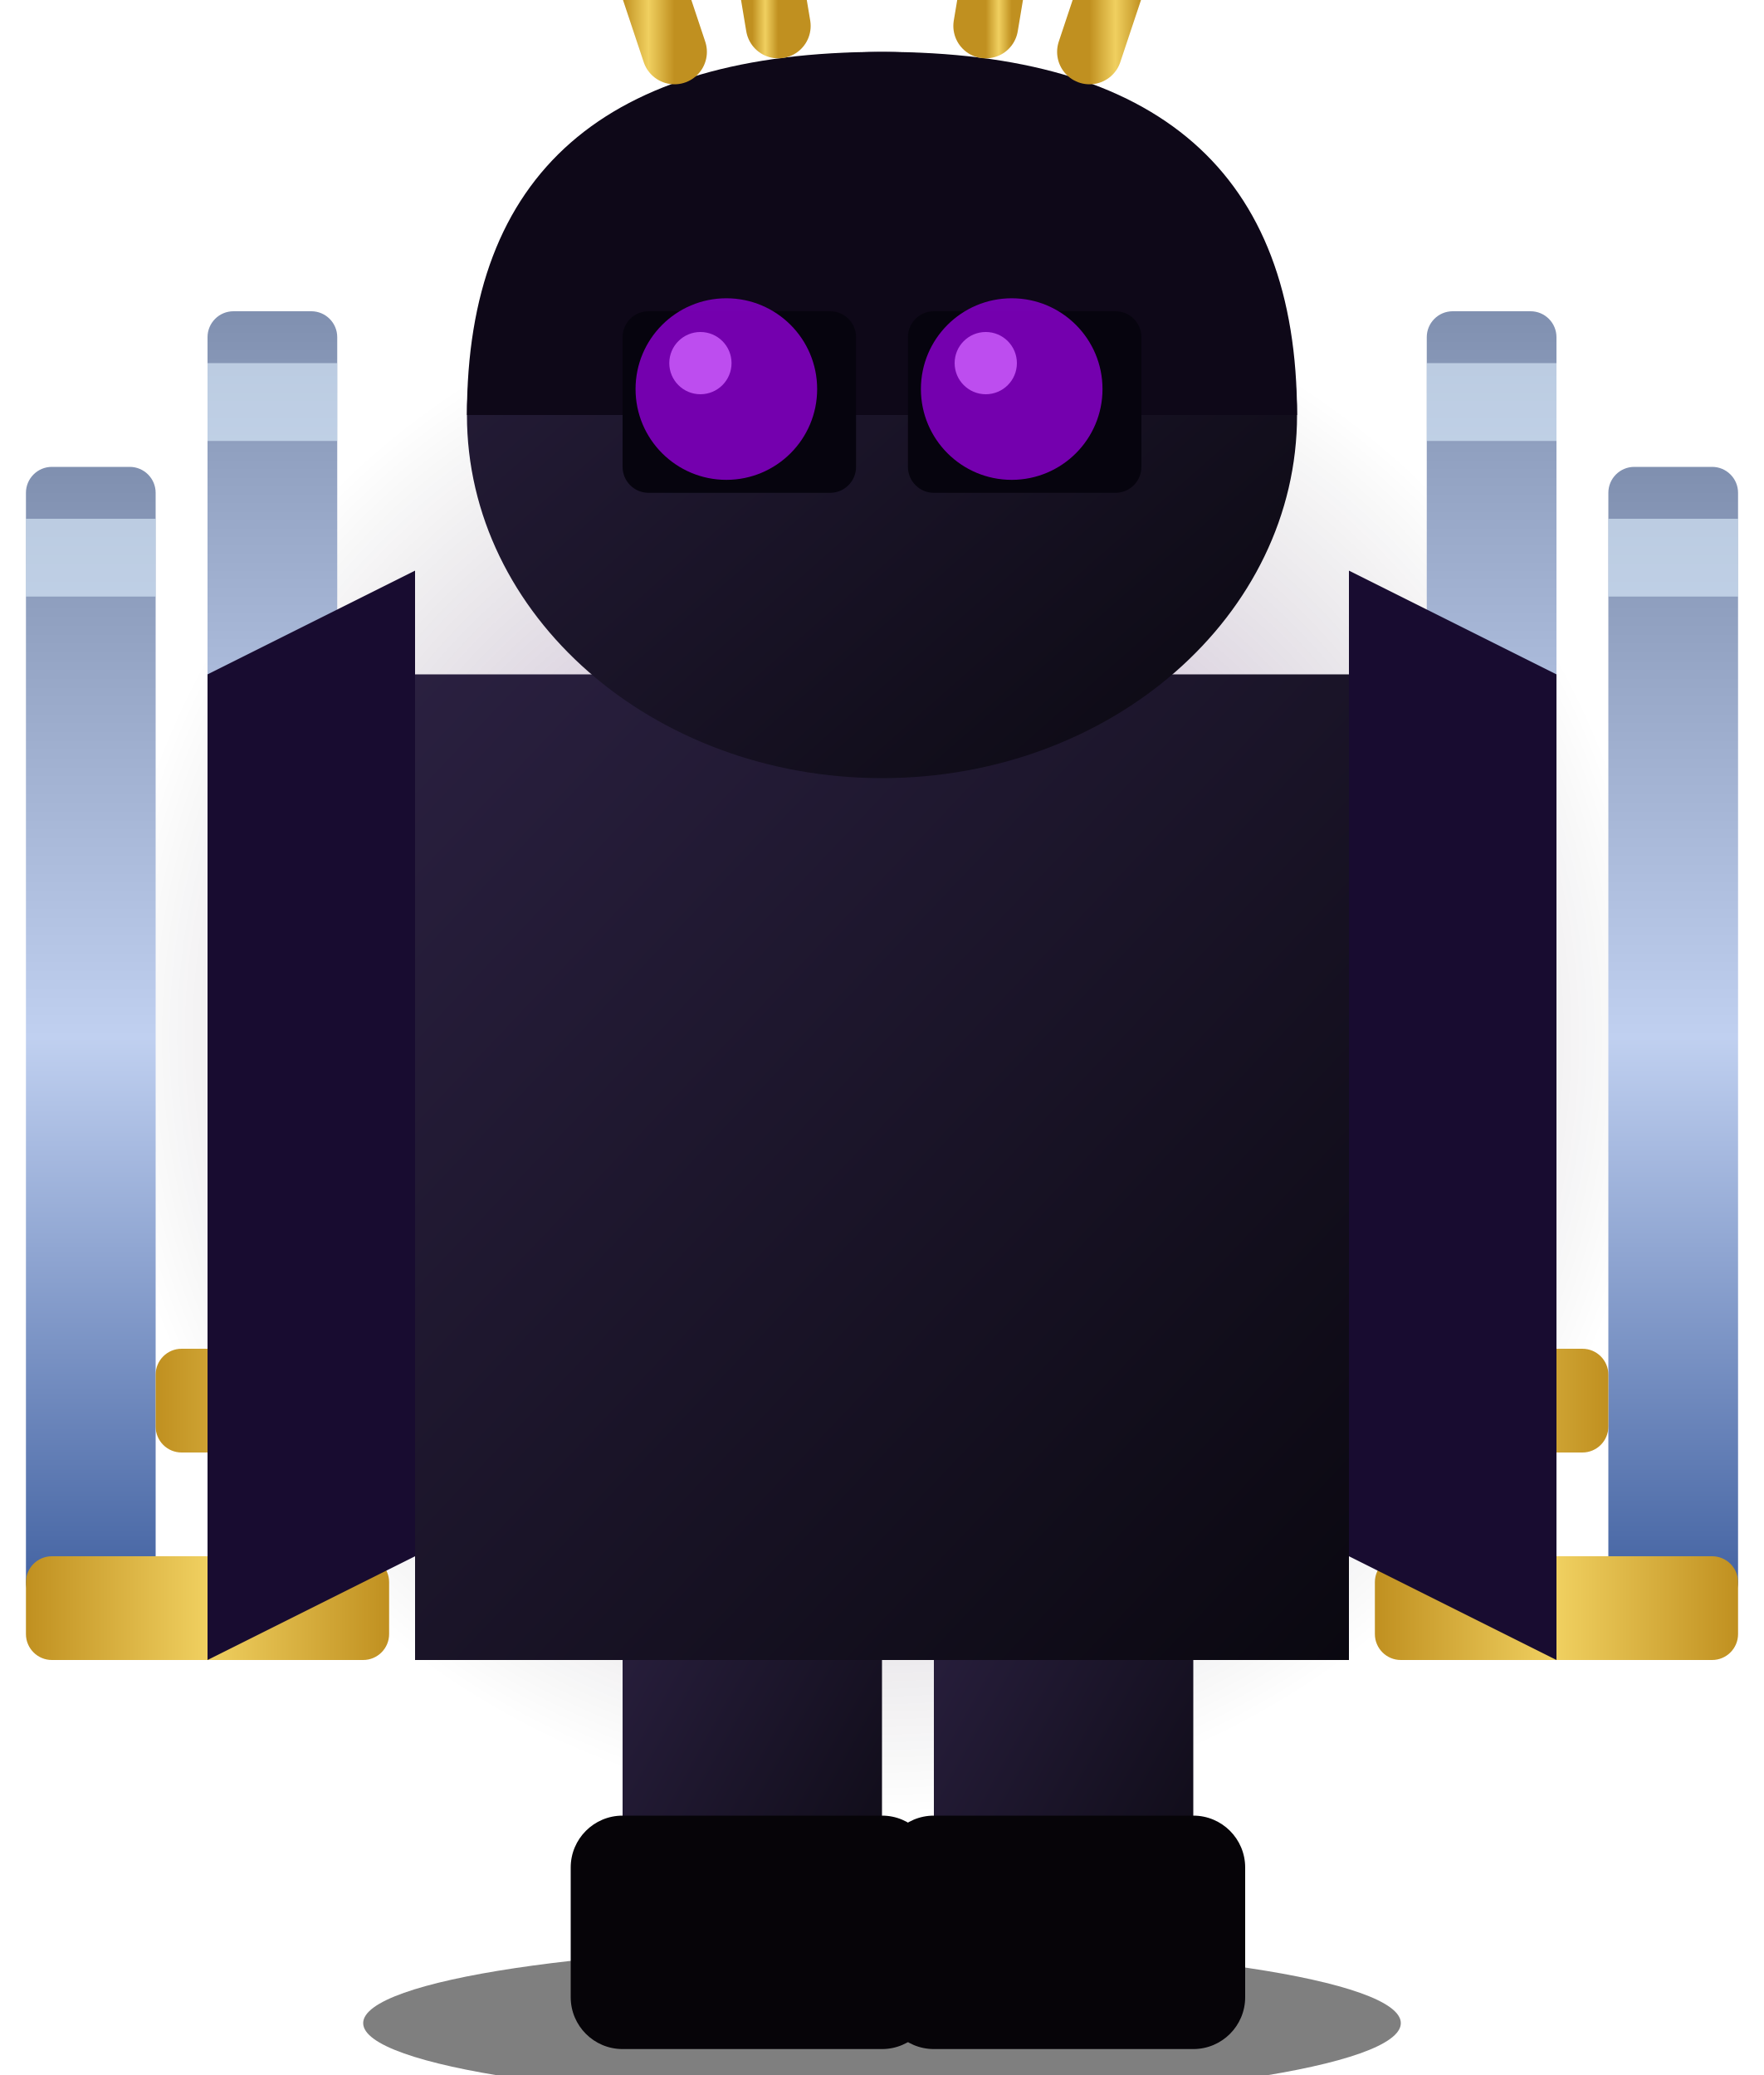
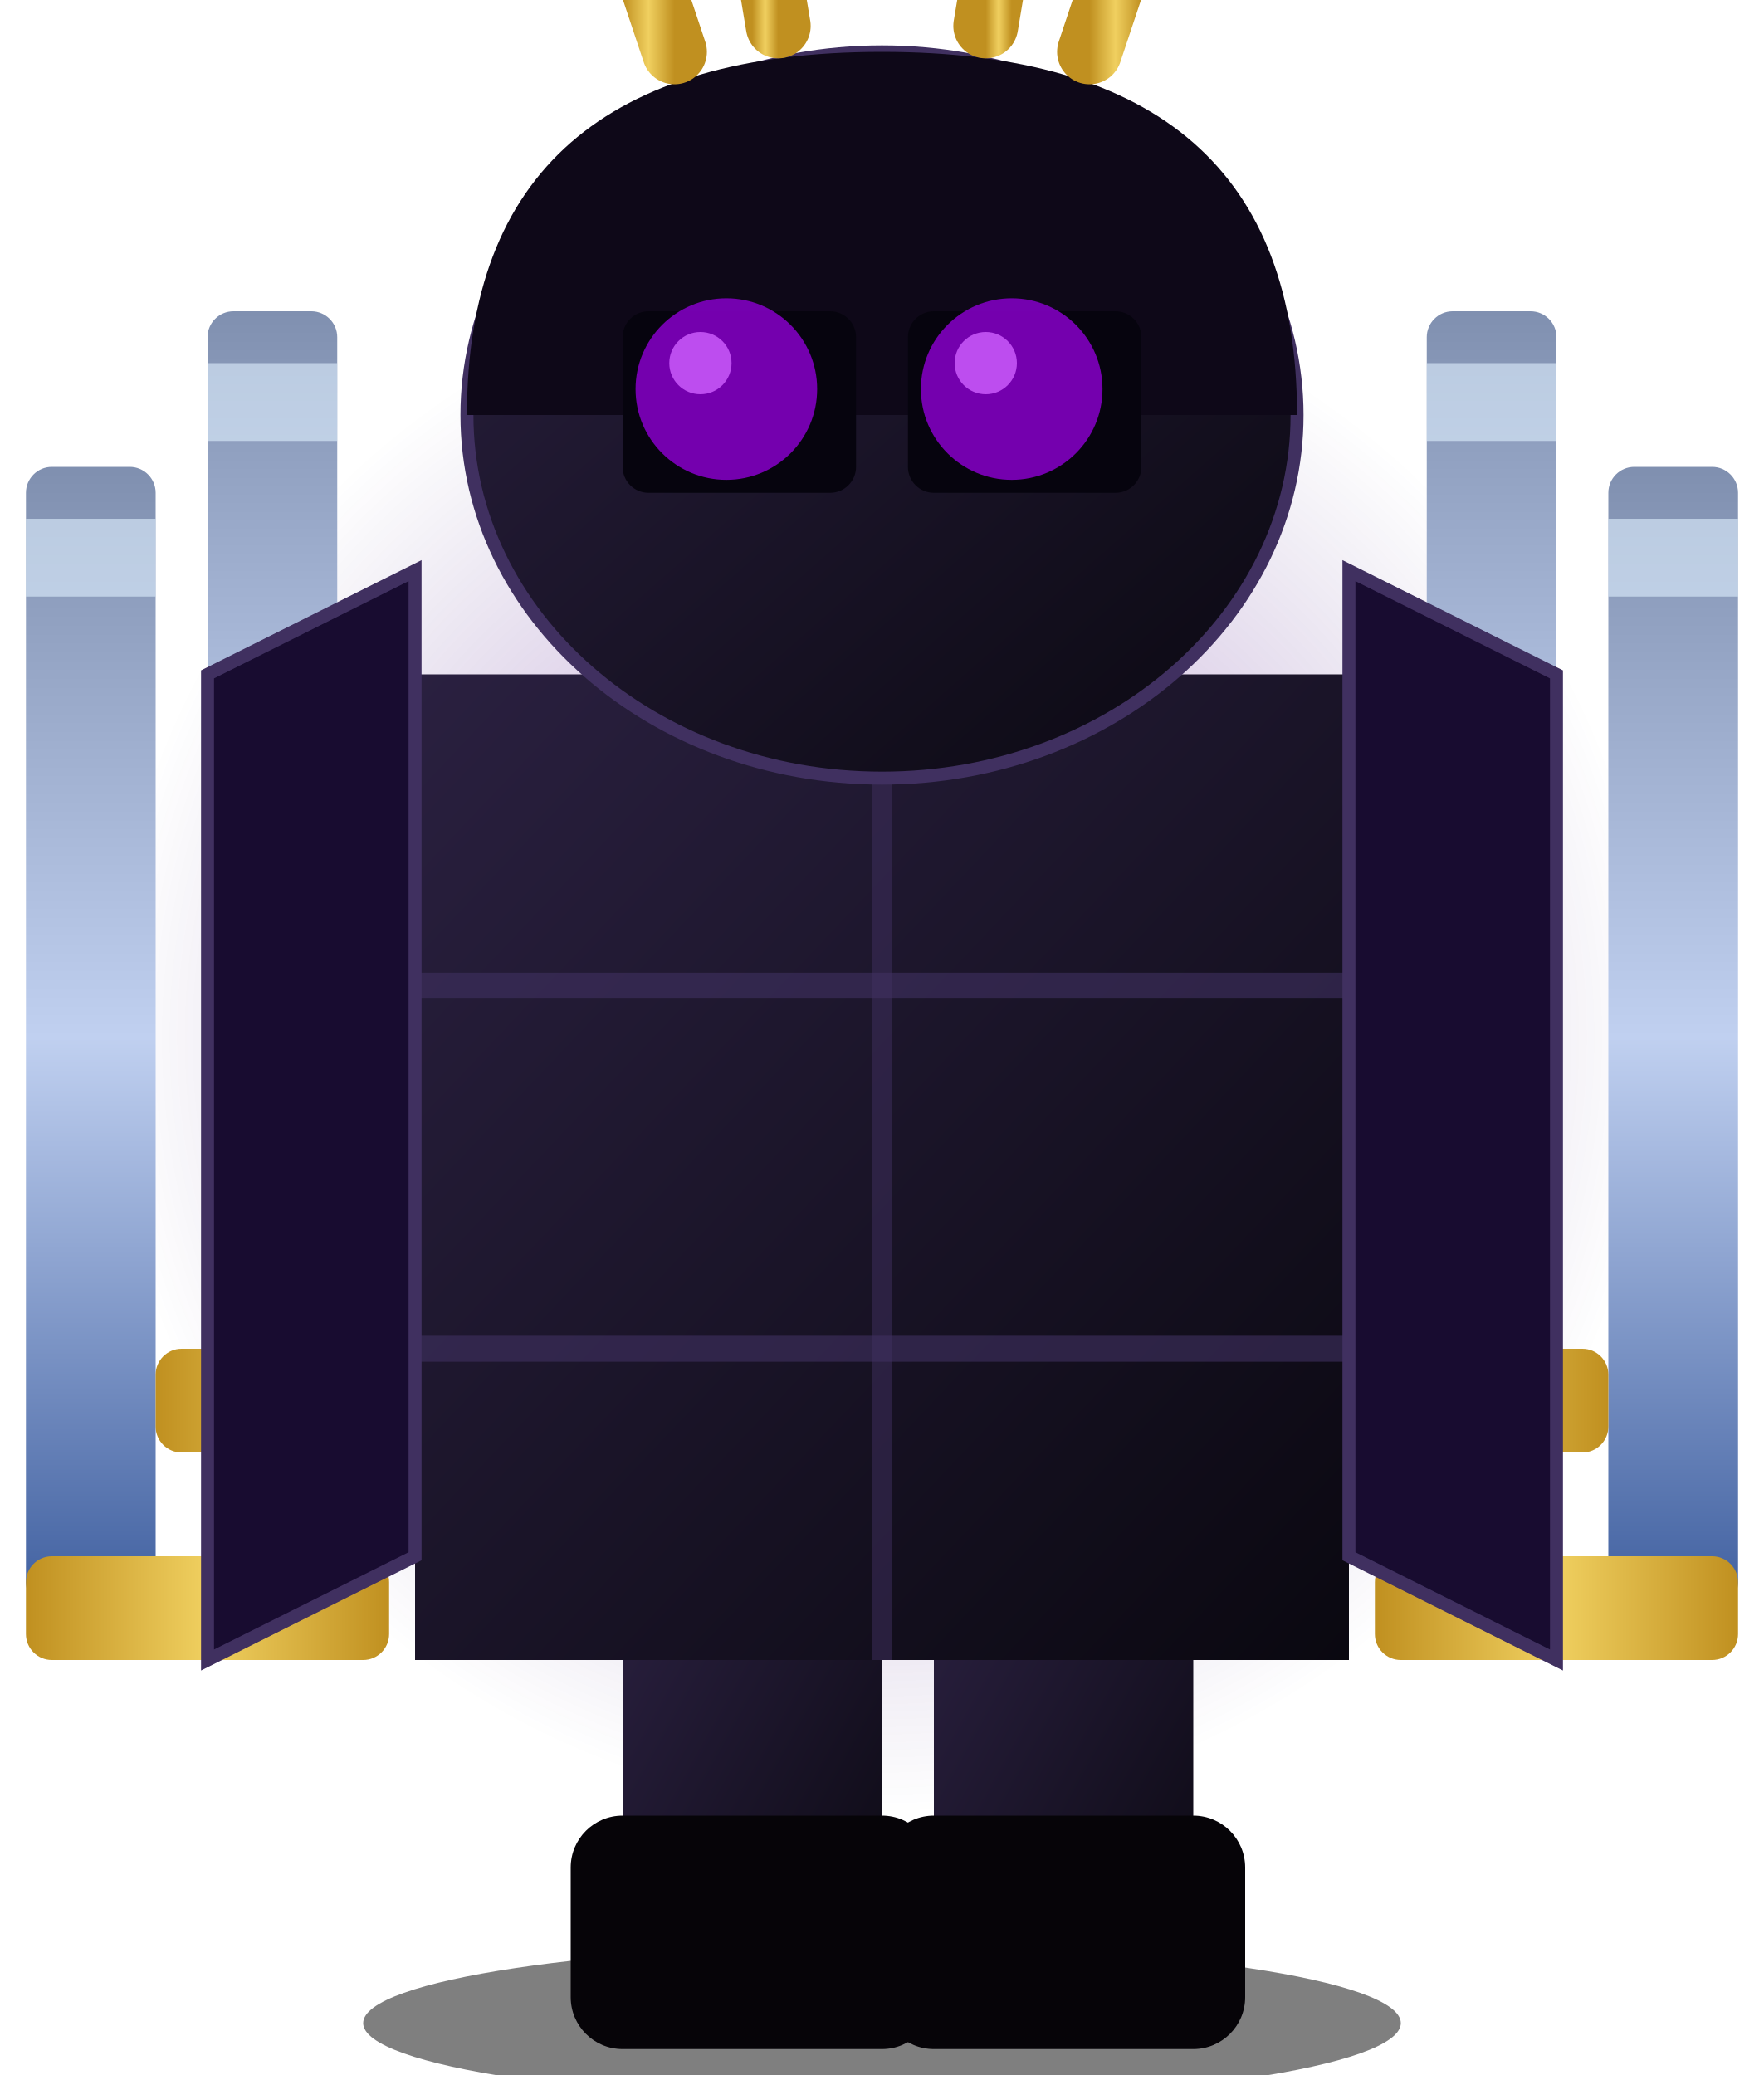
<svg xmlns="http://www.w3.org/2000/svg" width="68" height="80" viewBox="0 0 68 80">
  <defs>
    <linearGradient id="ar" x1="0%" y1="0%" x2="100%" y2="100%">
      <stop offset="0%" stop-color="#2a2040" />
      <stop offset="100%" stop-color="#0a0810" />
    </linearGradient>
    <linearGradient id="sw" x1="0%" y1="100%" x2="0%" y2="0%">
      <stop offset="0%" stop-color="#4060a0" />
      <stop offset="50%" stop-color="#c0d0f0" />
      <stop offset="100%" stop-color="#8090b0" />
    </linearGradient>
    <linearGradient id="gd" x1="0%" y1="0%" x2="100%" y2="0%">
      <stop offset="0%" stop-color="#c09020" />
      <stop offset="50%" stop-color="#f0d060" />
      <stop offset="100%" stop-color="#c09020" />
    </linearGradient>
    <radialGradient id="au" cx="50%" cy="50%" r="50%">
      <stop offset="0%" stop-color="#8000c0" stop-opacity="0.4" />
-       <stop offset="100%" stop-color="#2000600" stop-opacity="0" />
+       <stop offset="100%" stop-color="#200060" stop-opacity="0" />
    </radialGradient>
  </defs>
  <ellipse cx="34" cy="78" rx="20" ry="3" fill="rgba(0,0,0,0.5)" />
  <circle cx="34" cy="40" r="30" fill="url(#au)" />
  <rect x="24" y="60" width="10" height="18" rx="2" fill="url(#ar)" />
  <rect x="36" y="60" width="10" height="18" rx="2" fill="url(#ar)" />
  <rect x="22" y="70" width="14" height="9" rx="2" fill="#060408" />
  <rect x="34" y="70" width="14" height="9" rx="2" fill="#060408" />
  <rect x="1" y="18" width="5" height="44" rx="1" fill="url(#sw)" />
  <rect x="1" y="20" width="5" height="3" fill="#e0f0ff" opacity="0.6" />
  <rect x="1" y="60" width="14" height="4" rx="1" fill="url(#gd)" />
  <rect x="8" y="12" width="5" height="42" rx="1" fill="url(#sw)" />
  <rect x="8" y="14" width="5" height="3" fill="#e0f0ff" opacity="0.6" />
  <rect x="6" y="52" width="14" height="4" rx="1" fill="url(#gd)" />
  <rect x="62" y="18" width="5" height="44" rx="1" fill="url(#sw)" />
  <rect x="62" y="20" width="5" height="3" fill="#e0f0ff" opacity="0.6" />
  <rect x="53" y="60" width="14" height="4" rx="1" fill="url(#gd)" />
  <rect x="55" y="12" width="5" height="42" rx="1" fill="url(#sw)" />
  <rect x="55" y="14" width="5" height="3" fill="#e0f0ff" opacity="0.6" />
  <rect x="48" y="52" width="14" height="4" rx="1" fill="url(#gd)" />
  <path d="M16 26 L16 64 L52 64 L52 26Z" fill="url(#ar)" />
-   <line x1="16" y1="38" x2="52" y2="38" stroke="#4030600" stroke-width="1" opacity="0.6" />
-   <line x1="16" y1="52" x2="52" y2="52" stroke="#4030600" stroke-width="1" opacity="0.6" />
-   <line x1="34" y1="26" x2="34" y2="64" stroke="#4030600" stroke-width="0.8" opacity="0.5" />
-   <path d="M8 26 L16 22 L16 60 L8 64Z" fill="#180c30" stroke="#4030600" stroke-width="0.5" />
-   <path d="M60 26 L52 22 L52 60 L60 64Z" fill="#180c30" stroke="#4030600" stroke-width="0.5" />
-   <ellipse cx="34" cy="16" rx="16" ry="14" fill="url(#ar)" stroke="#4030600" stroke-width="0.5" />
+   <line x1="16" y1="38" x2="52" y2="38" stroke="#403060" stroke-width="1" opacity="0.6" />
+   <line x1="16" y1="52" x2="52" y2="52" stroke="#403060" stroke-width="1" opacity="0.6" />
+   <line x1="34" y1="26" x2="34" y2="64" stroke="#403060" stroke-width="0.8" opacity="0.5" />
+   <path d="M8 26 L16 22 L16 60 L8 64Z" fill="#180c30" stroke="#403060" stroke-width="0.5" />
+   <path d="M60 26 L52 22 L52 60 L60 64Z" fill="#180c30" stroke="#403060" stroke-width="0.5" />
+   <ellipse cx="34" cy="16" rx="16" ry="14" fill="url(#ar)" stroke="#403060" stroke-width="0.5" />
  <path d="M18 16 Q18 2 34 2 Q50 2 50 16Z" fill="#0e0818" />
  <line x1="26" y1="2" x2="24" y2="-4" stroke="url(#gd)" stroke-width="2.5" stroke-linecap="round" />
  <line x1="30" y1="1" x2="29" y2="-5" stroke="url(#gd)" stroke-width="2.5" stroke-linecap="round" />
  <line x1="34" y1="0" x2="34" y2="-6" stroke="url(#gd)" stroke-width="2.5" stroke-linecap="round" />
  <line x1="38" y1="1" x2="39" y2="-5" stroke="url(#gd)" stroke-width="2.5" stroke-linecap="round" />
  <line x1="42" y1="2" x2="44" y2="-4" stroke="url(#gd)" stroke-width="2.5" stroke-linecap="round" />
  <rect x="24" y="12" width="9" height="7" rx="1" fill="#06040e" />
  <rect x="35" y="12" width="9" height="7" rx="1" fill="#06040e" />
  <circle cx="28" cy="15" r="3.5" fill="#8000c0" opacity="0.9" />
  <circle cx="39" cy="15" r="3.5" fill="#8000c0" opacity="0.9" />
  <circle cx="27" cy="14" r="1.2" fill="#d060ff" opacity="0.8" />
  <circle cx="38" cy="14" r="1.2" fill="#d060ff" opacity="0.8" />
</svg>
